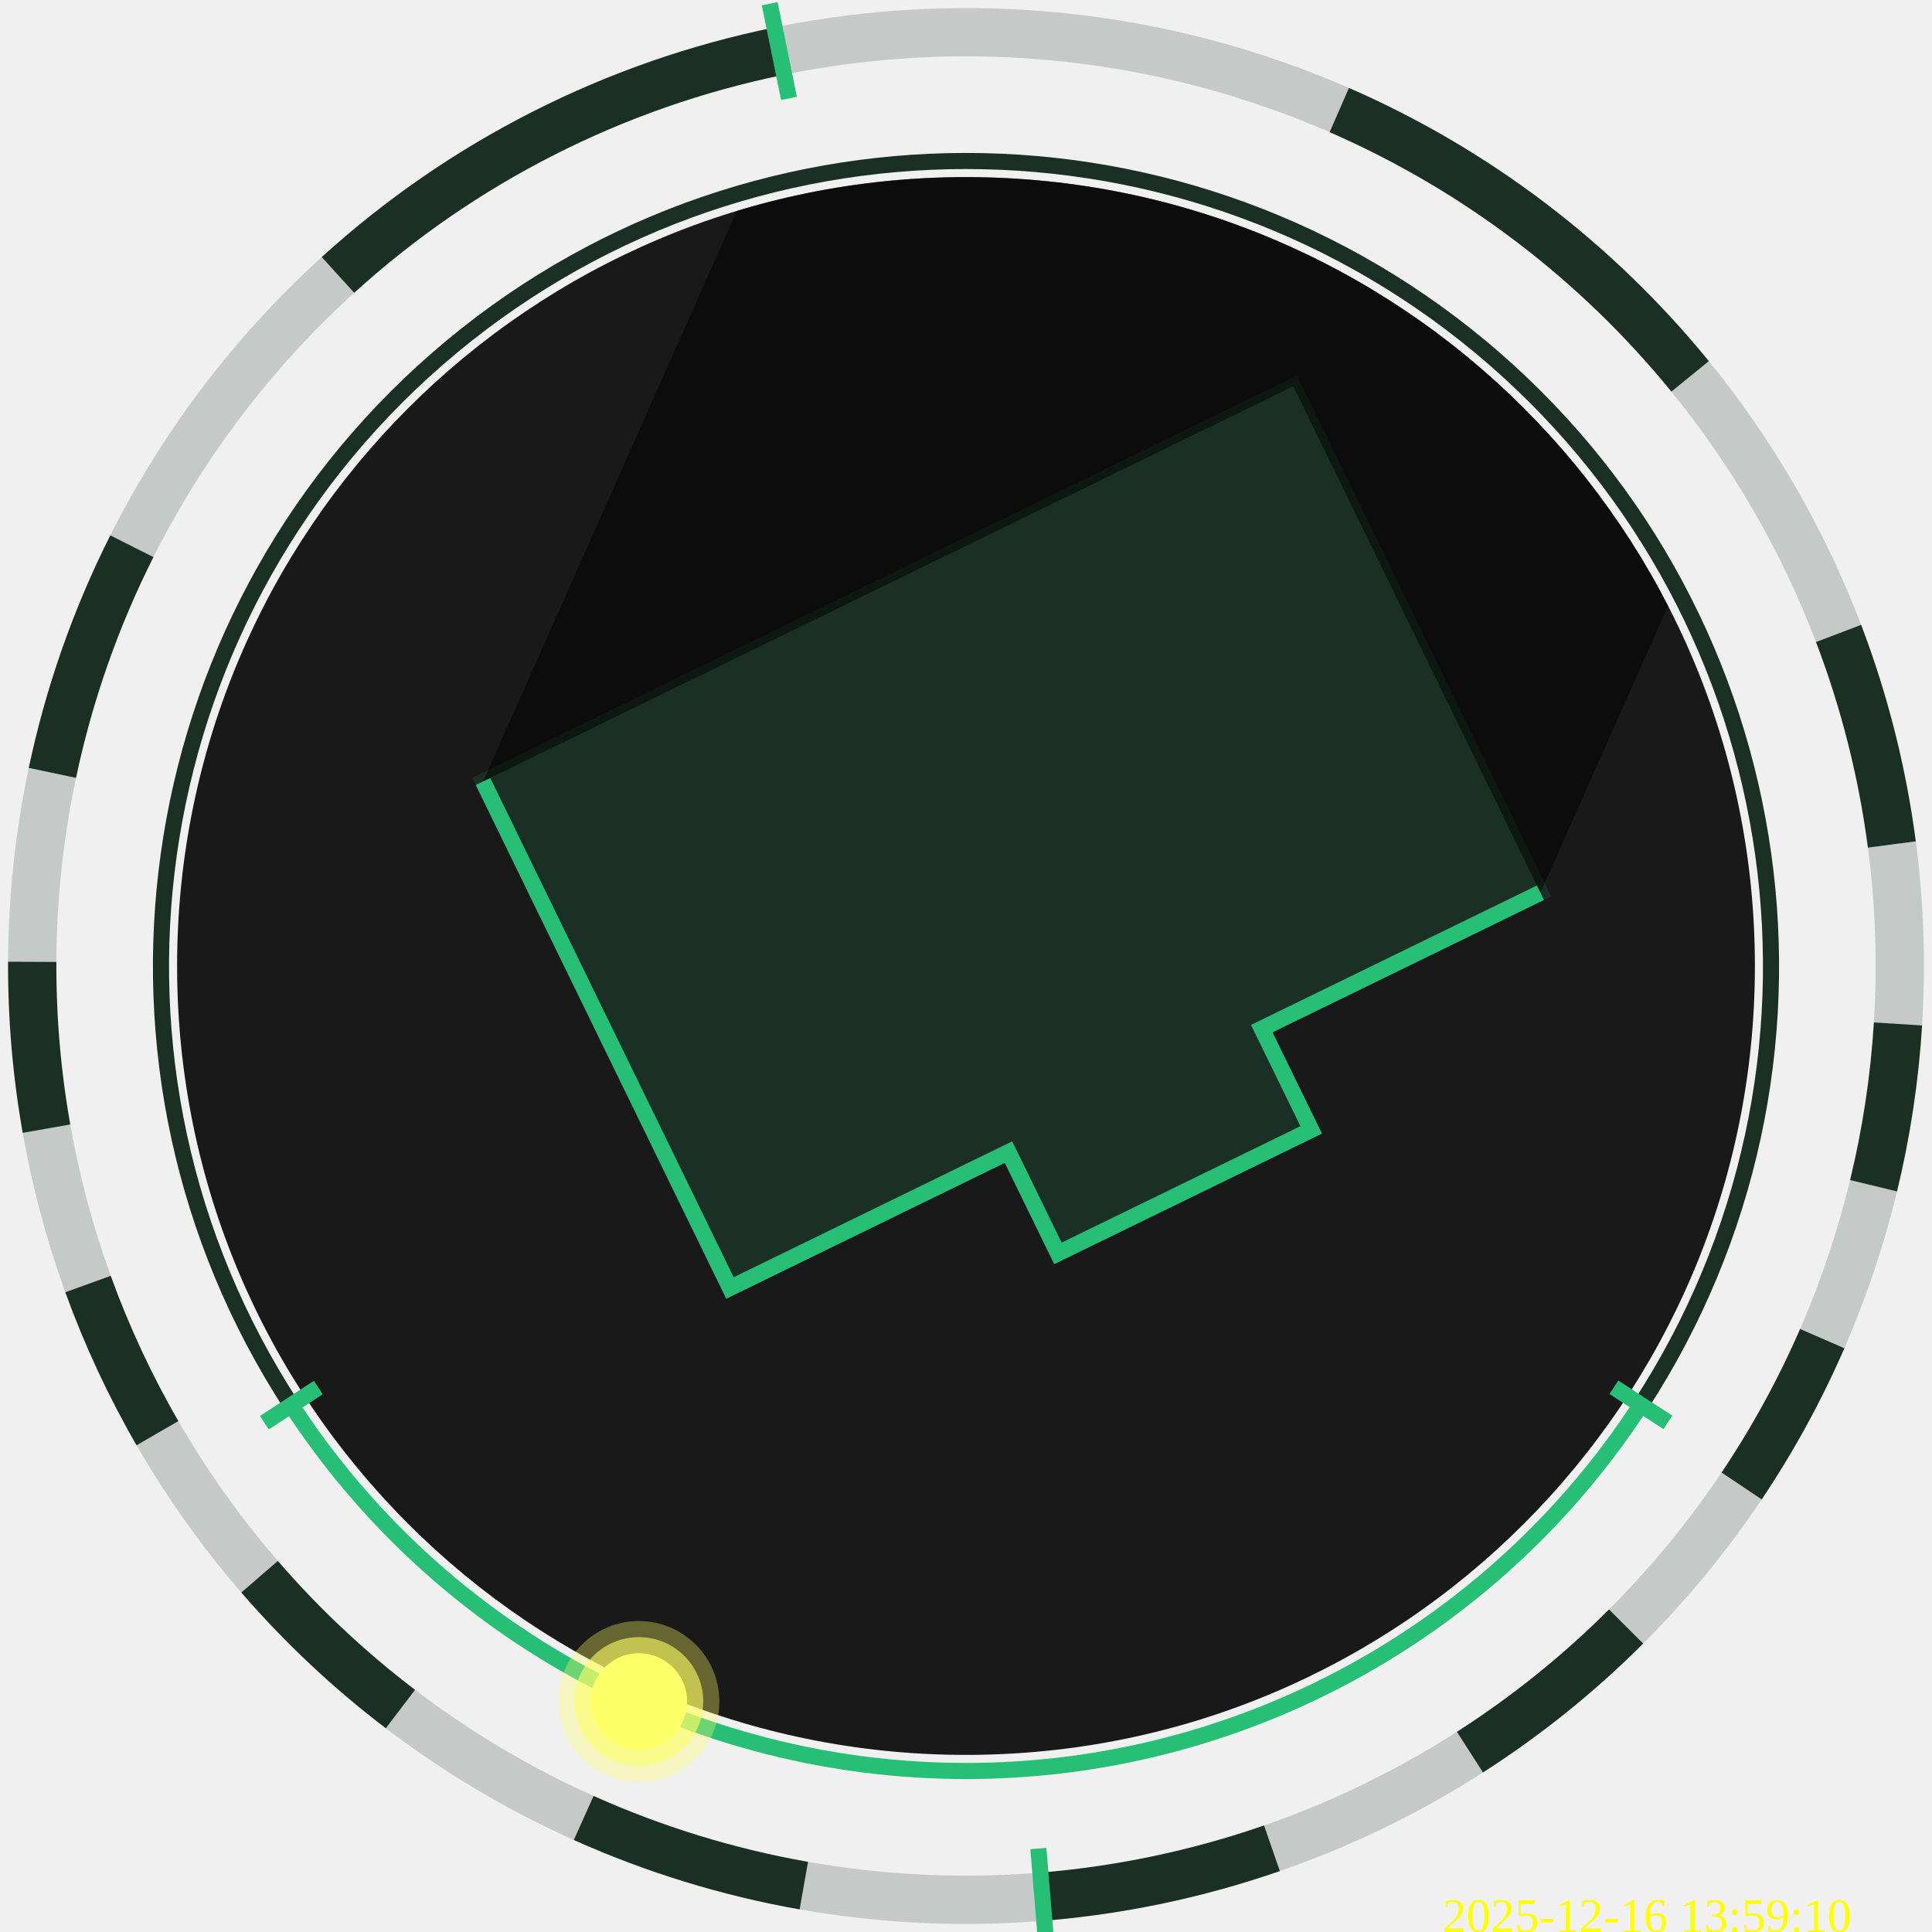
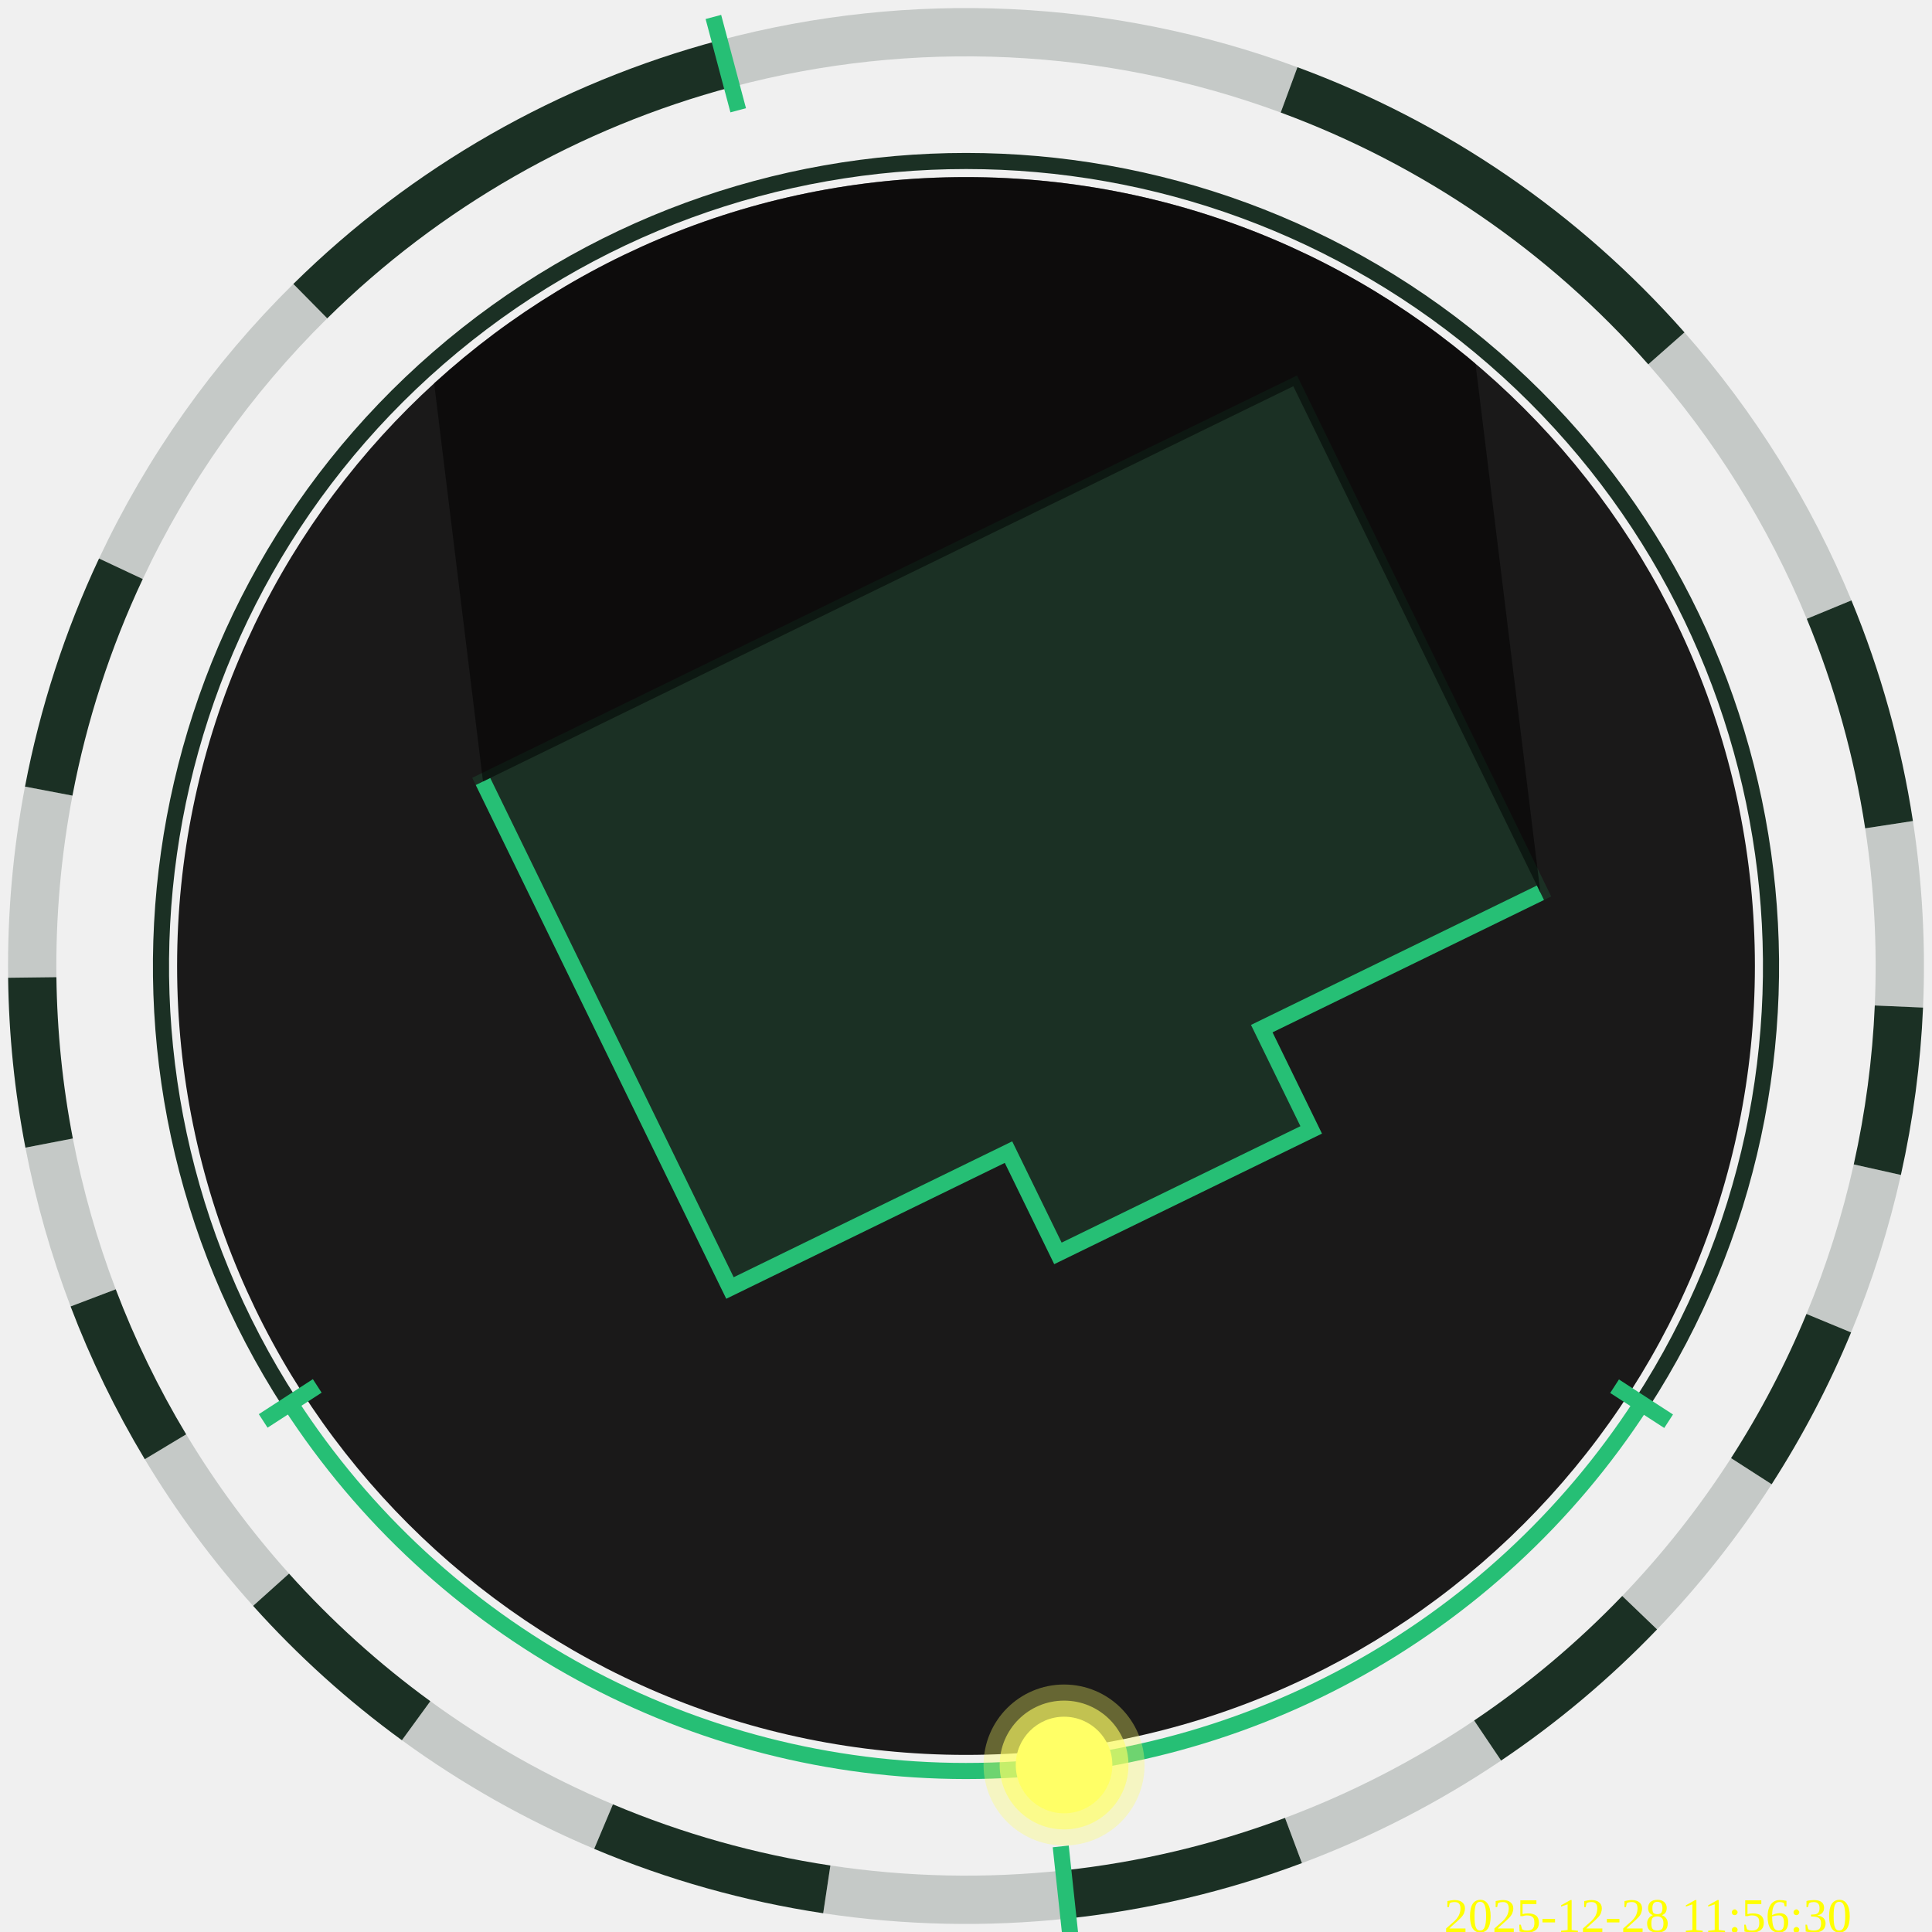
<svg xmlns="http://www.w3.org/2000/svg" version="1.1" viewBox="-10 -10 120 120">
  <circle cx="50.0" cy="50.0" r="49.0" fill="#1a1919" />
  <defs>
    <mask id="shadowMask">
      <rect width="100%" height="100%" fill="black" />
      <circle cx="50.0" cy="50.0" r="49.0" fill="white" />
    </mask>
  </defs>
  <path stroke="none" stroke-width="1" fill="#1b3024" d="M35.34 70.0 L20.0 38.54 L70.33 13.99 L85.68 45.45 L68.37 53.89 L71.44 60.18 L55.71 67.85 L52.64 61.56" />
  <path stroke="#1b3024" stroke-width="1" fill="none" d="M35.34 70.0 L20.0 38.54 L70.33 13.99 L85.68 45.45 L68.37 53.89 L71.44 60.18 L55.71 67.85 L52.64 61.56" />
  <path stroke="#26bf75" stroke-width="1" fill="none" d="M85.68 45.45 L68.37 53.89 L71.44 60.18 L55.71 67.85 L52.64 61.56 L35.34 70.0 L20.0 38.54" />
-   <path stroke="none" stroke-width="1" fill="black" mask="url(#shadowMask)" fill-opacity="0.5" d="M101.279 -144.199 L20.0 38.54 L70.33 13.99 L85.68 45.45 L166.959 -137.289" />
-   <path d="M8.095 77.275 A50.0 50.0 0 1 1 91.918 77.256" stroke="#1b3024" fill="none" stroke-width="1" />
-   <path d="M91.918 77.256 A50.0 50.0 0 0 1 8.095 77.275" stroke="#26bf75" fill="none" stroke-width="1" />
-   <path stroke="#26bf75" stroke-width="1" fill="none" d="M90.241 76.166 L93.595 78.346" />
-   <path stroke="#26bf75" stroke-width="1" fill="none" d="M9.771 76.184 L6.418 78.366" />
-   <path d="M38.406 -6.829 A58.0 58.0 0 0 1 73.184 -3.165" stroke="#1b3024" fill="none" stroke-width="3" stroke-opacity="0.2" />
-   <path d="M73.184 -3.165 A58.0 58.0 0 0 1 94.976 13.378" stroke="#1b3024" fill="none" stroke-width="3" />
-   <path d="M94.976 13.378 A58.0 58.0 0 0 1 104.197 29.343" stroke="#1b3024" fill="none" stroke-width="3" stroke-opacity="0.2" />
-   <path d="M104.197 29.343 A58.0 58.0 0 0 1 107.507 42.453" stroke="#1b3024" fill="none" stroke-width="3" />
-   <path d="M107.507 42.453 A58.0 58.0 0 0 1 107.888 53.598" stroke="#1b3024" fill="none" stroke-width="3" stroke-opacity="0.2" />
-   <path d="M107.888 53.598 A58.0 58.0 0 0 1 106.371 63.65" stroke="#1b3024" fill="none" stroke-width="3" />
-   <path d="M106.371 63.65 A58.0 58.0 0 0 1 103.183 73.142" stroke="#1b3024" fill="none" stroke-width="3" stroke-opacity="0.2" />
-   <path d="M103.183 73.142 A58.0 58.0 0 0 1 98.176 82.297" stroke="#1b3024" fill="none" stroke-width="3" />
-   <path d="M98.176 82.297 A58.0 58.0 0 0 1 91.002 91.023" stroke="#1b3024" fill="none" stroke-width="3" stroke-opacity="0.2" />
-   <path d="M91.002 91.023 A58.0 58.0 0 0 1 81.3 98.829" stroke="#1b3024" fill="none" stroke-width="3" />
-   <path d="M81.3 98.829 A58.0 58.0 0 0 1 69.005 104.798" stroke="#1b3024" fill="none" stroke-width="3" stroke-opacity="0.2" />
-   <path d="M69.005 104.798 A58.0 58.0 0 0 1 54.74 107.806" stroke="#1b3024" fill="none" stroke-width="3" />
-   <path d="M54.74 107.806 A58.0 58.0 0 0 1 39.928 107.119" stroke="#1b3024" fill="none" stroke-width="3" stroke-opacity="0.2" />
-   <path d="M39.928 107.119 A58.0 58.0 0 0 1 26.253 102.916" stroke="#1b3024" fill="none" stroke-width="3" />
-   <path d="M26.253 102.916 A58.0 58.0 0 0 1 14.873 96.153" stroke="#1b3024" fill="none" stroke-width="3" stroke-opacity="0.2" />
-   <path d="M14.873 96.153 A58.0 58.0 0 0 1 6.122 87.931" stroke="#1b3024" fill="none" stroke-width="3" />
-   <path d="M6.122 87.931 A58.0 58.0 0 0 1 -0.219 79.019" stroke="#1b3024" fill="none" stroke-width="3" stroke-opacity="0.2" />
-   <path d="M-0.219 79.019 A58.0 58.0 0 0 1 -4.533 69.753" stroke="#1b3024" fill="none" stroke-width="3" />
-   <path d="M-4.533 69.753 A58.0 58.0 0 0 1 -7.113 60.104" stroke="#1b3024" fill="none" stroke-width="3" stroke-opacity="0.2" />
-   <path d="M-7.113 60.104 A58.0 58.0 0 0 1 -7.999 49.739" stroke="#1b3024" fill="none" stroke-width="3" />
-   <path d="M-7.999 49.739 A58.0 58.0 0 0 1 -6.746 38.006" stroke="#1b3024" fill="none" stroke-width="3" stroke-opacity="0.2" />
-   <path d="M-6.746 38.006 A58.0 58.0 0 0 1 -1.809 23.926" stroke="#1b3024" fill="none" stroke-width="3" />
-   <path d="M-1.809 23.926 A58.0 58.0 0 0 1 10.99 7.078" stroke="#1b3024" fill="none" stroke-width="3" stroke-opacity="0.2" />
-   <path d="M10.99 7.078 A58.0 58.0 0 0 1 38.406 -6.829" stroke="#1b3024" fill="none" stroke-width="3" />
-   <path stroke="#26bf75" stroke-width="1" fill="none" d="M39.005 -3.89 L37.806 -9.769" />
-   <path stroke="#26bf75" stroke-width="1" fill="none" d="M54.495 104.816 L54.986 110.796" />
-   <circle cx="29.68" cy="95.685" r="5" fill="#ffff6655" />
-   <circle cx="29.68" cy="95.685" r="4" fill="#ffff6699" />
-   <circle cx="29.68" cy="95.685" r="3" fill="#ffff66" />
-   <text x="105" y="110" font-size="3" text-anchor="end" fill="yellow">2025-12-16 13:59:10</text>
+   <path stroke="none" stroke-width="1" fill="black" mask="url(#shadowMask)" fill-opacity="0.5" d="M-4.365 -159.97 L20.0 38.54 L70.33 13.99 L85.68 45.45 L61.315 -153.06" />
+   <path d="M8.026 77.169 A50.0 50.0 0 1 1 91.962 77.188" stroke="#1b3024" fill="none" stroke-width="1" />
+   <path d="M91.962 77.188 A50.0 50.0 0 0 1 8.026 77.169" stroke="#26bf75" fill="none" stroke-width="1" />
+   <path stroke="#26bf75" stroke-width="1" fill="none" d="M90.284 76.1 L93.641 78.275" />
+   <path stroke="#26bf75" stroke-width="1" fill="none" d="M9.705 76.082 L6.347 78.256" />
+   <path d="M35.081 -6.048 A58.0 58.0 0 0 1 70.067 -4.418" stroke="#1b3024" fill="none" stroke-width="3" stroke-opacity="0.2" />
+   <path d="M70.067 -4.418 A58.0 58.0 0 0 1 93.501 11.638" stroke="#1b3024" fill="none" stroke-width="3" />
+   <path d="M93.501 11.638 A58.0 58.0 0 0 1 103.609 27.863" stroke="#1b3024" fill="none" stroke-width="3" stroke-opacity="0.2" />
+   <path d="M103.609 27.863 A58.0 58.0 0 0 1 107.332 41.222" stroke="#1b3024" fill="none" stroke-width="3" />
+   <path d="M107.332 41.222 A58.0 58.0 0 0 1 107.945 52.517" stroke="#1b3024" fill="none" stroke-width="3" stroke-opacity="0.2" />
+   <path d="M107.945 52.517 A58.0 58.0 0 0 1 106.603 62.651" stroke="#1b3024" fill="none" stroke-width="3" />
+   <path d="M106.603 62.651 A58.0 58.0 0 0 1 103.589 72.186" stroke="#1b3024" fill="none" stroke-width="3" stroke-opacity="0.2" />
+   <path d="M103.589 72.186 A58.0 58.0 0 0 1 98.78 81.378" stroke="#1b3024" fill="none" stroke-width="3" />
+   <path d="M98.78 81.378 A58.0 58.0 0 0 1 91.841 90.167" stroke="#1b3024" fill="none" stroke-width="3" stroke-opacity="0.2" />
+   <path d="M91.841 90.167 A58.0 58.0 0 0 1 82.399 98.107" stroke="#1b3024" fill="none" stroke-width="3" />
+   <path d="M82.399 98.107 A58.0 58.0 0 0 1 70.34 104.317" stroke="#1b3024" fill="none" stroke-width="3" stroke-opacity="0.2" />
+   <path d="M70.34 104.317 A58.0 58.0 0 0 1 56.205 107.667" stroke="#1b3024" fill="none" stroke-width="3" />
+   <path d="M56.205 107.667 A58.0 58.0 0 0 1 41.354 107.352" stroke="#1b3024" fill="none" stroke-width="3" stroke-opacity="0.2" />
+   <path d="M41.354 107.352 A58.0 58.0 0 0 1 27.488 103.453" stroke="#1b3024" fill="none" stroke-width="3" />
+   <path d="M27.488 103.453 A58.0 58.0 0 0 1 15.846 96.877" stroke="#1b3024" fill="none" stroke-width="3" stroke-opacity="0.2" />
+   <path d="M15.846 96.877 A58.0 58.0 0 0 1 6.837 88.742" stroke="#1b3024" fill="none" stroke-width="3" />
+   <path d="M6.837 88.742 A58.0 58.0 0 0 1 0.278 79.862" stroke="#1b3024" fill="none" stroke-width="3" stroke-opacity="0.2" />
+   <path d="M0.278 79.862 A58.0 58.0 0 0 1 -4.213 70.613" stroke="#1b3024" fill="none" stroke-width="3" />
+   <path d="M-4.213 70.613 A58.0 58.0 0 0 1 -6.948 60.998" stroke="#1b3024" fill="none" stroke-width="3" stroke-opacity="0.2" />
+   <path d="M-6.948 60.998 A58.0 58.0 0 0 1 -7.996 50.712" stroke="#1b3024" fill="none" stroke-width="3" />
+   <path d="M-7.996 50.712 A58.0 58.0 0 0 1 -6.974 39.138" stroke="#1b3024" fill="none" stroke-width="3" stroke-opacity="0.2" />
+   <path d="M-6.974 39.138 A58.0 58.0 0 0 1 -2.491 25.327" stroke="#1b3024" fill="none" stroke-width="3" />
+   <path d="M-2.491 25.327 A58.0 58.0 0 0 1 9.273 8.705" stroke="#1b3024" fill="none" stroke-width="3" stroke-opacity="0.2" />
+   <path d="M9.273 8.705 A58.0 58.0 0 0 1 35.081 -6.048" stroke="#1b3024" fill="none" stroke-width="3" />
+   <path stroke="#26bf75" stroke-width="1" fill="none" d="M35.852 -3.149 L34.309 -8.947" />
+   <path stroke="#26bf75" stroke-width="1" fill="none" d="M55.884 104.684 L56.526 110.65" />
+   <circle cx="56.091" cy="99.628" r="5" fill="#ffff6655" />
+   <circle cx="56.091" cy="99.628" r="4" fill="#ffff6699" />
+   <circle cx="56.091" cy="99.628" r="3" fill="#ffff66" />
+   <text x="105" y="110" font-size="3" text-anchor="end" fill="yellow">2025-12-28 11:56:30</text>
</svg>
